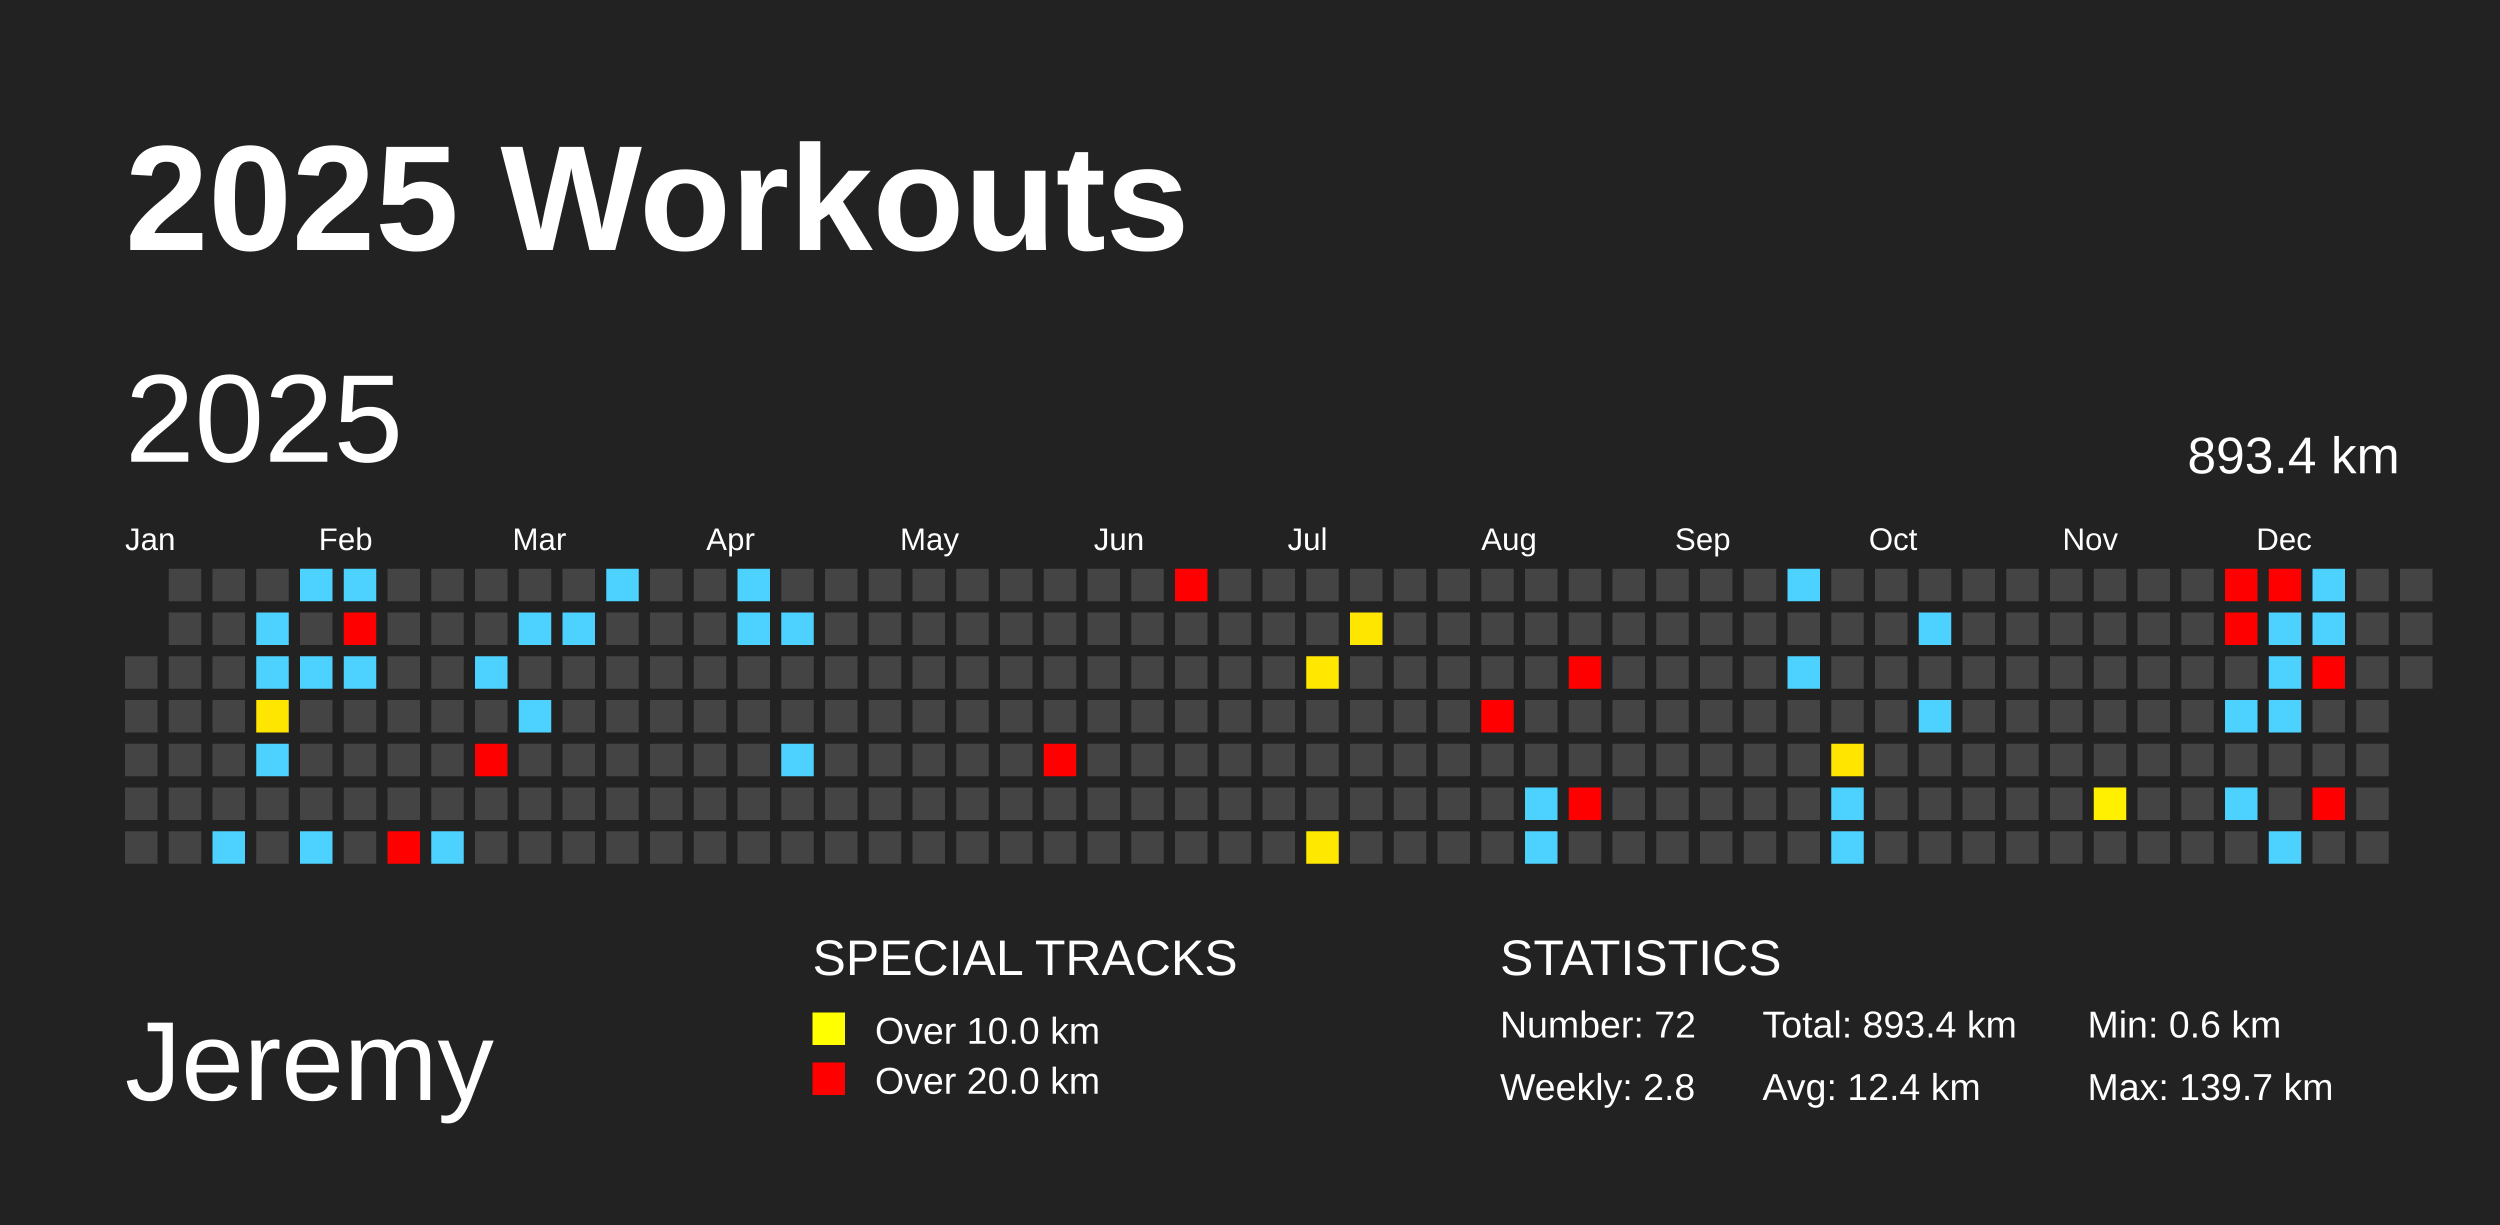
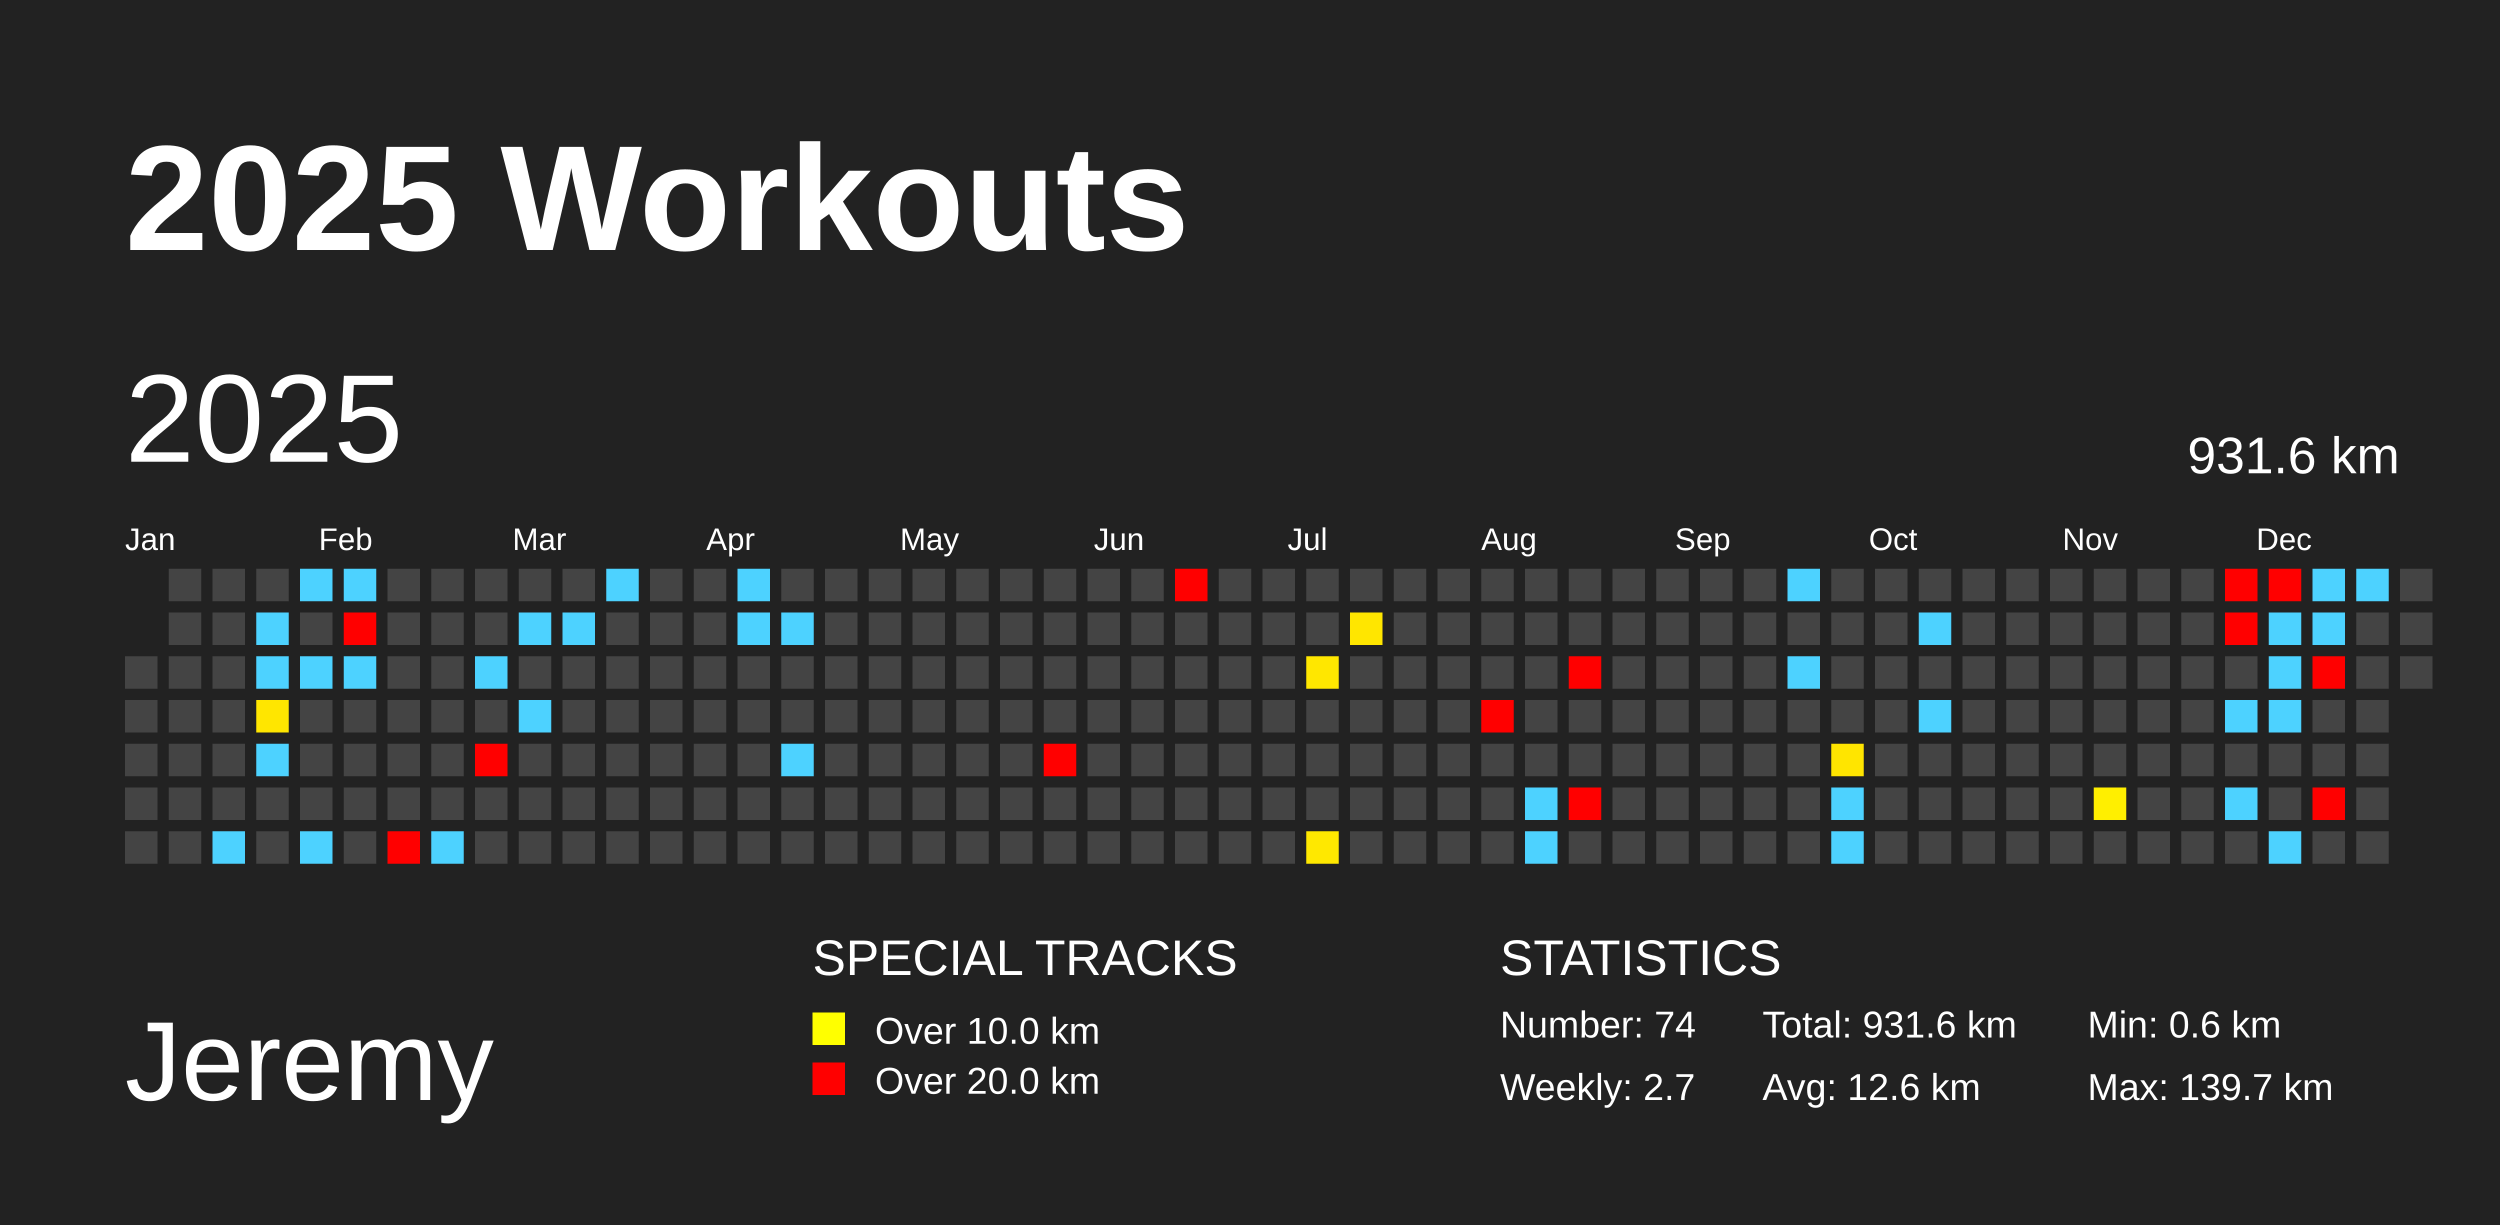
<svg xmlns="http://www.w3.org/2000/svg" baseProfile="full" height="98mm" version="1.1" viewBox="0,0,200,98" width="200mm">
  <defs />
  <rect fill="#222222" height="98" width="200" x="0" y="0" />
  <text fill="#FFFFFF" style="font-size:12px; font-family:Arial; font-weight:bold;" x="10" y="20">2025 Workouts</text>
  <text fill="#FFFFFF" style="font-size:9px; font-family:Arial" x="10" y="88">Jeremy</text>
  <text fill="#FFFFFF" style="font-size:4px; font-family:Arial" x="65" y="78">SPECIAL TRACKS</text>
  <rect fill="yellow" height="2.6" width="2.6" x="65" y="81" />
  <text fill="#FFFFFF" style="font-size:3px; font-family:Arial" x="70" y="83.5">Over 10.0 km</text>
  <rect fill="red" height="2.6" width="2.6" x="65" y="85" />
  <text fill="#FFFFFF" style="font-size:3px; font-family:Arial" x="70" y="87.5">Over 20.0 km</text>
  <text fill="#FFFFFF" style="font-size:4px; font-family:Arial" x="120" y="78">STATISTICS</text>
-   <text fill="#FFFFFF" style="font-size:3px; font-family:Arial" x="120" y="83">Number: 72</text>
-   <text fill="#FFFFFF" style="font-size:3px; font-family:Arial" x="120" y="88">Weekly: 2.8</text>
-   <text fill="#FFFFFF" style="font-size:3px; font-family:Arial" x="141" y="83">Total: 893.4 km</text>
-   <text fill="#FFFFFF" style="font-size:3px; font-family:Arial" x="141" y="88">Avg: 12.4 km</text>
+   <text fill="#FFFFFF" style="font-size:3px; font-family:Arial" x="120" y="83">Number: 74</text>
+   <text fill="#FFFFFF" style="font-size:3px; font-family:Arial" x="120" y="88">Weekly: 2.7</text>
+   <text fill="#FFFFFF" style="font-size:3px; font-family:Arial" x="141" y="83">Total: 931.6 km</text>
+   <text fill="#FFFFFF" style="font-size:3px; font-family:Arial" x="141" y="88">Avg: 12.6 km</text>
  <text fill="#FFFFFF" style="font-size:3px; font-family:Arial" x="167" y="83">Min: 0.6 km</text>
  <text fill="#FFFFFF" style="font-size:3px; font-family:Arial" x="167" y="88">Max: 139.7 km</text>
  <text dominant-baseline="hanging" fill="#FFFFFF" style="font-size:10.0px; font-family:Arial;" x="10" y="30">2025</text>
-   <text dominant-baseline="hanging" fill="#FFFFFF" style="font-size:4.125px; font-family:Arial;" x="175" y="35">893.4 km</text>
+   <text dominant-baseline="hanging" fill="#FFFFFF" style="font-size:4.125px; font-family:Arial;" x="175" y="35">931.6 km</text>
  <text fill="#FFFFFF" style="font-size:2.5px; font-family:Arial" x="10.0" y="44">Jan</text>
  <text fill="#FFFFFF" style="font-size:2.5px; font-family:Arial" x="25.5" y="44">Feb</text>
  <text fill="#FFFFFF" style="font-size:2.5px; font-family:Arial" x="41.0" y="44">Mar</text>
  <text fill="#FFFFFF" style="font-size:2.5px; font-family:Arial" x="56.5" y="44">Apr</text>
  <text fill="#FFFFFF" style="font-size:2.5px; font-family:Arial" x="72.0" y="44">May</text>
  <text fill="#FFFFFF" style="font-size:2.5px; font-family:Arial" x="87.5" y="44">Jun</text>
  <text fill="#FFFFFF" style="font-size:2.5px; font-family:Arial" x="103.0" y="44">Jul</text>
  <text fill="#FFFFFF" style="font-size:2.5px; font-family:Arial" x="118.5" y="44">Aug</text>
  <text fill="#FFFFFF" style="font-size:2.5px; font-family:Arial" x="134.0" y="44">Sep</text>
  <text fill="#FFFFFF" style="font-size:2.5px; font-family:Arial" x="149.5" y="44">Oct</text>
  <text fill="#FFFFFF" style="font-size:2.5px; font-family:Arial" x="165.0" y="44">Nov</text>
  <text fill="#FFFFFF" style="font-size:2.5px; font-family:Arial" x="180.5" y="44">Dec</text>
  <rect fill="#444444" height="2.6" width="2.6" x="10.0" y="52.5" />
  <rect fill="#444444" height="2.6" width="2.6" x="10.0" y="56.0" />
  <rect fill="#444444" height="2.6" width="2.6" x="10.0" y="59.5" />
  <rect fill="#444444" height="2.6" width="2.6" x="10.0" y="63.0" />
  <rect fill="#444444" height="2.6" width="2.6" x="10.0" y="66.5" />
  <rect fill="#444444" height="2.6" width="2.6" x="13.5" y="45.5" />
  <rect fill="#444444" height="2.6" width="2.6" x="13.5" y="49.0" />
  <rect fill="#444444" height="2.6" width="2.6" x="13.5" y="52.5" />
  <rect fill="#444444" height="2.6" width="2.6" x="13.5" y="56.0" />
  <rect fill="#444444" height="2.6" width="2.6" x="13.5" y="59.5" />
  <rect fill="#444444" height="2.6" width="2.6" x="13.5" y="63.0" />
  <rect fill="#444444" height="2.6" width="2.6" x="13.5" y="66.5" />
  <rect fill="#444444" height="2.6" width="2.6" x="17.0" y="45.5" />
  <rect fill="#444444" height="2.6" width="2.6" x="17.0" y="49.0" />
  <rect fill="#444444" height="2.6" width="2.6" x="17.0" y="52.5" />
  <rect fill="#444444" height="2.6" width="2.6" x="17.0" y="56.0" />
  <rect fill="#444444" height="2.6" width="2.6" x="17.0" y="59.5" />
  <rect fill="#444444" height="2.6" width="2.6" x="17.0" y="63.0" />
  <rect fill="#4dd2ff" height="2.6" width="2.6" x="17.0" y="66.5" />
  <rect fill="#444444" height="2.6" width="2.6" x="20.5" y="45.5" />
  <rect fill="#4dd2ff" height="2.6" width="2.6" x="20.5" y="49.0" />
  <rect fill="#4dd2ff" height="2.6" width="2.6" x="20.5" y="52.5" />
  <rect fill="#ffe600" height="2.6" width="2.6" x="20.5" y="56.0" />
  <rect fill="#4dd2ff" height="2.6" width="2.6" x="20.5" y="59.5" />
  <rect fill="#444444" height="2.6" width="2.6" x="20.5" y="63.0" />
  <rect fill="#444444" height="2.6" width="2.6" x="20.5" y="66.5" />
  <rect fill="#4dd2ff" height="2.6" width="2.6" x="24.0" y="45.5" />
  <rect fill="#444444" height="2.6" width="2.6" x="24.0" y="49.0" />
  <rect fill="#4dd2ff" height="2.6" width="2.6" x="24.0" y="52.5" />
  <rect fill="#444444" height="2.6" width="2.6" x="24.0" y="56.0" />
  <rect fill="#444444" height="2.6" width="2.6" x="24.0" y="59.5" />
  <rect fill="#444444" height="2.6" width="2.6" x="24.0" y="63.0" />
  <rect fill="#4dd2ff" height="2.6" width="2.6" x="24.0" y="66.5" />
  <rect fill="#4dd2ff" height="2.6" width="2.6" x="27.5" y="45.5" />
  <rect fill="red" height="2.6" width="2.6" x="27.5" y="49.0" />
  <rect fill="#4dd2ff" height="2.6" width="2.6" x="27.5" y="52.5" />
  <rect fill="#444444" height="2.6" width="2.6" x="27.5" y="56.0" />
  <rect fill="#444444" height="2.6" width="2.6" x="27.5" y="59.5" />
  <rect fill="#444444" height="2.6" width="2.6" x="27.5" y="63.0" />
  <rect fill="#444444" height="2.6" width="2.6" x="27.5" y="66.5" />
  <rect fill="#444444" height="2.6" width="2.6" x="31.0" y="45.5" />
  <rect fill="#444444" height="2.6" width="2.6" x="31.0" y="49.0" />
  <rect fill="#444444" height="2.6" width="2.6" x="31.0" y="52.5" />
  <rect fill="#444444" height="2.6" width="2.6" x="31.0" y="56.0" />
  <rect fill="#444444" height="2.6" width="2.6" x="31.0" y="59.5" />
  <rect fill="#444444" height="2.6" width="2.6" x="31.0" y="63.0" />
  <rect fill="red" height="2.6" width="2.6" x="31.0" y="66.5" />
  <rect fill="#444444" height="2.6" width="2.6" x="34.5" y="45.5" />
  <rect fill="#444444" height="2.6" width="2.6" x="34.5" y="49.0" />
  <rect fill="#444444" height="2.6" width="2.6" x="34.5" y="52.5" />
  <rect fill="#444444" height="2.6" width="2.6" x="34.5" y="56.0" />
  <rect fill="#444444" height="2.6" width="2.6" x="34.5" y="59.5" />
  <rect fill="#444444" height="2.6" width="2.6" x="34.5" y="63.0" />
  <rect fill="#4dd2ff" height="2.6" width="2.6" x="34.5" y="66.5" />
  <rect fill="#444444" height="2.6" width="2.6" x="38.0" y="45.5" />
  <rect fill="#444444" height="2.6" width="2.6" x="38.0" y="49.0" />
  <rect fill="#4dd2ff" height="2.6" width="2.6" x="38.0" y="52.5" />
  <rect fill="#444444" height="2.6" width="2.6" x="38.0" y="56.0" />
  <rect fill="red" height="2.6" width="2.6" x="38.0" y="59.5" />
  <rect fill="#444444" height="2.6" width="2.6" x="38.0" y="63.0" />
  <rect fill="#444444" height="2.6" width="2.6" x="38.0" y="66.5" />
  <rect fill="#444444" height="2.6" width="2.6" x="41.5" y="45.5" />
  <rect fill="#4dd2ff" height="2.6" width="2.6" x="41.5" y="49.0" />
  <rect fill="#444444" height="2.6" width="2.6" x="41.5" y="52.5" />
  <rect fill="#4dd2ff" height="2.6" width="2.6" x="41.5" y="56.0" />
  <rect fill="#444444" height="2.6" width="2.6" x="41.5" y="59.5" />
  <rect fill="#444444" height="2.6" width="2.6" x="41.5" y="63.0" />
  <rect fill="#444444" height="2.6" width="2.6" x="41.5" y="66.5" />
  <rect fill="#444444" height="2.6" width="2.6" x="45.0" y="45.5" />
  <rect fill="#4dd2ff" height="2.6" width="2.6" x="45.0" y="49.0" />
  <rect fill="#444444" height="2.6" width="2.6" x="45.0" y="52.5" />
  <rect fill="#444444" height="2.6" width="2.6" x="45.0" y="56.0" />
  <rect fill="#444444" height="2.6" width="2.6" x="45.0" y="59.5" />
  <rect fill="#444444" height="2.6" width="2.6" x="45.0" y="63.0" />
  <rect fill="#444444" height="2.6" width="2.6" x="45.0" y="66.5" />
  <rect fill="#4dd2ff" height="2.6" width="2.6" x="48.5" y="45.5" />
  <rect fill="#444444" height="2.6" width="2.6" x="48.5" y="49.0" />
  <rect fill="#444444" height="2.6" width="2.6" x="48.5" y="52.5" />
  <rect fill="#444444" height="2.6" width="2.6" x="48.5" y="56.0" />
  <rect fill="#444444" height="2.6" width="2.6" x="48.5" y="59.5" />
  <rect fill="#444444" height="2.6" width="2.6" x="48.5" y="63.0" />
  <rect fill="#444444" height="2.6" width="2.6" x="48.5" y="66.5" />
  <rect fill="#444444" height="2.6" width="2.6" x="52.0" y="45.5" />
  <rect fill="#444444" height="2.6" width="2.6" x="52.0" y="49.0" />
  <rect fill="#444444" height="2.6" width="2.6" x="52.0" y="52.5" />
  <rect fill="#444444" height="2.6" width="2.6" x="52.0" y="56.0" />
  <rect fill="#444444" height="2.6" width="2.6" x="52.0" y="59.5" />
  <rect fill="#444444" height="2.6" width="2.6" x="52.0" y="63.0" />
  <rect fill="#444444" height="2.6" width="2.6" x="52.0" y="66.5" />
  <rect fill="#444444" height="2.6" width="2.6" x="55.5" y="45.5" />
  <rect fill="#444444" height="2.6" width="2.6" x="55.5" y="49.0" />
  <rect fill="#444444" height="2.6" width="2.6" x="55.5" y="52.5" />
  <rect fill="#444444" height="2.6" width="2.6" x="55.5" y="56.0" />
  <rect fill="#444444" height="2.6" width="2.6" x="55.5" y="59.5" />
  <rect fill="#444444" height="2.6" width="2.6" x="55.5" y="63.0" />
  <rect fill="#444444" height="2.6" width="2.6" x="55.5" y="66.5" />
  <rect fill="#4dd2ff" height="2.6" width="2.6" x="59.0" y="45.5" />
  <rect fill="#4dd2ff" height="2.6" width="2.6" x="59.0" y="49.0" />
  <rect fill="#444444" height="2.6" width="2.6" x="59.0" y="52.5" />
  <rect fill="#444444" height="2.6" width="2.6" x="59.0" y="56.0" />
  <rect fill="#444444" height="2.6" width="2.6" x="59.0" y="59.5" />
  <rect fill="#444444" height="2.6" width="2.6" x="59.0" y="63.0" />
  <rect fill="#444444" height="2.6" width="2.6" x="59.0" y="66.5" />
  <rect fill="#444444" height="2.6" width="2.6" x="62.5" y="45.5" />
  <rect fill="#4dd2ff" height="2.6" width="2.6" x="62.5" y="49.0" />
  <rect fill="#444444" height="2.6" width="2.6" x="62.5" y="52.5" />
  <rect fill="#444444" height="2.6" width="2.6" x="62.5" y="56.0" />
  <rect fill="#4dd2ff" height="2.6" width="2.6" x="62.5" y="59.5" />
  <rect fill="#444444" height="2.6" width="2.6" x="62.5" y="63.0" />
  <rect fill="#444444" height="2.6" width="2.6" x="62.5" y="66.5" />
  <rect fill="#444444" height="2.6" width="2.6" x="66.0" y="45.5" />
  <rect fill="#444444" height="2.6" width="2.6" x="66.0" y="49.0" />
  <rect fill="#444444" height="2.6" width="2.6" x="66.0" y="52.5" />
  <rect fill="#444444" height="2.6" width="2.6" x="66.0" y="56.0" />
  <rect fill="#444444" height="2.6" width="2.6" x="66.0" y="59.5" />
  <rect fill="#444444" height="2.6" width="2.6" x="66.0" y="63.0" />
  <rect fill="#444444" height="2.6" width="2.6" x="66.0" y="66.5" />
  <rect fill="#444444" height="2.6" width="2.6" x="69.5" y="45.5" />
  <rect fill="#444444" height="2.6" width="2.6" x="69.5" y="49.0" />
  <rect fill="#444444" height="2.6" width="2.6" x="69.5" y="52.5" />
  <rect fill="#444444" height="2.6" width="2.6" x="69.5" y="56.0" />
  <rect fill="#444444" height="2.6" width="2.6" x="69.5" y="59.5" />
  <rect fill="#444444" height="2.6" width="2.6" x="69.5" y="63.0" />
  <rect fill="#444444" height="2.6" width="2.6" x="69.5" y="66.5" />
  <rect fill="#444444" height="2.6" width="2.6" x="73.0" y="45.5" />
  <rect fill="#444444" height="2.6" width="2.6" x="73.0" y="49.0" />
  <rect fill="#444444" height="2.6" width="2.6" x="73.0" y="52.5" />
  <rect fill="#444444" height="2.6" width="2.6" x="73.0" y="56.0" />
  <rect fill="#444444" height="2.6" width="2.6" x="73.0" y="59.5" />
  <rect fill="#444444" height="2.6" width="2.6" x="73.0" y="63.0" />
  <rect fill="#444444" height="2.6" width="2.6" x="73.0" y="66.5" />
  <rect fill="#444444" height="2.6" width="2.6" x="76.5" y="45.5" />
  <rect fill="#444444" height="2.6" width="2.6" x="76.5" y="49.0" />
  <rect fill="#444444" height="2.6" width="2.6" x="76.5" y="52.5" />
  <rect fill="#444444" height="2.6" width="2.6" x="76.5" y="56.0" />
  <rect fill="#444444" height="2.6" width="2.6" x="76.5" y="59.5" />
  <rect fill="#444444" height="2.6" width="2.6" x="76.5" y="63.0" />
  <rect fill="#444444" height="2.6" width="2.6" x="76.5" y="66.5" />
  <rect fill="#444444" height="2.6" width="2.6" x="80.0" y="45.5" />
  <rect fill="#444444" height="2.6" width="2.6" x="80.0" y="49.0" />
  <rect fill="#444444" height="2.6" width="2.6" x="80.0" y="52.5" />
  <rect fill="#444444" height="2.6" width="2.6" x="80.0" y="56.0" />
  <rect fill="#444444" height="2.6" width="2.6" x="80.0" y="59.5" />
  <rect fill="#444444" height="2.6" width="2.6" x="80.0" y="63.0" />
  <rect fill="#444444" height="2.6" width="2.6" x="80.0" y="66.5" />
  <rect fill="#444444" height="2.6" width="2.6" x="83.5" y="45.5" />
  <rect fill="#444444" height="2.6" width="2.6" x="83.5" y="49.0" />
  <rect fill="#444444" height="2.6" width="2.6" x="83.5" y="52.5" />
  <rect fill="#444444" height="2.6" width="2.6" x="83.5" y="56.0" />
  <rect fill="red" height="2.6" width="2.6" x="83.5" y="59.5" />
  <rect fill="#444444" height="2.6" width="2.6" x="83.5" y="63.0" />
  <rect fill="#444444" height="2.6" width="2.6" x="83.5" y="66.5" />
  <rect fill="#444444" height="2.6" width="2.6" x="87.0" y="45.5" />
  <rect fill="#444444" height="2.6" width="2.6" x="87.0" y="49.0" />
  <rect fill="#444444" height="2.6" width="2.6" x="87.0" y="52.5" />
  <rect fill="#444444" height="2.6" width="2.6" x="87.0" y="56.0" />
  <rect fill="#444444" height="2.6" width="2.6" x="87.0" y="59.5" />
  <rect fill="#444444" height="2.6" width="2.6" x="87.0" y="63.0" />
  <rect fill="#444444" height="2.6" width="2.6" x="87.0" y="66.5" />
  <rect fill="#444444" height="2.6" width="2.6" x="90.5" y="45.5" />
  <rect fill="#444444" height="2.6" width="2.6" x="90.5" y="49.0" />
  <rect fill="#444444" height="2.6" width="2.6" x="90.5" y="52.5" />
  <rect fill="#444444" height="2.6" width="2.6" x="90.5" y="56.0" />
  <rect fill="#444444" height="2.6" width="2.6" x="90.5" y="59.5" />
  <rect fill="#444444" height="2.6" width="2.6" x="90.5" y="63.0" />
  <rect fill="#444444" height="2.6" width="2.6" x="90.5" y="66.5" />
  <rect fill="red" height="2.6" width="2.6" x="94.0" y="45.5" />
  <rect fill="#444444" height="2.6" width="2.6" x="94.0" y="49.0" />
  <rect fill="#444444" height="2.6" width="2.6" x="94.0" y="52.5" />
  <rect fill="#444444" height="2.6" width="2.6" x="94.0" y="56.0" />
  <rect fill="#444444" height="2.6" width="2.6" x="94.0" y="59.5" />
  <rect fill="#444444" height="2.6" width="2.6" x="94.0" y="63.0" />
  <rect fill="#444444" height="2.6" width="2.6" x="94.0" y="66.5" />
  <rect fill="#444444" height="2.6" width="2.6" x="97.5" y="45.5" />
  <rect fill="#444444" height="2.6" width="2.6" x="97.5" y="49.0" />
  <rect fill="#444444" height="2.6" width="2.6" x="97.5" y="52.5" />
  <rect fill="#444444" height="2.6" width="2.6" x="97.5" y="56.0" />
  <rect fill="#444444" height="2.6" width="2.6" x="97.5" y="59.5" />
  <rect fill="#444444" height="2.6" width="2.6" x="97.5" y="63.0" />
  <rect fill="#444444" height="2.6" width="2.6" x="97.5" y="66.5" />
  <rect fill="#444444" height="2.6" width="2.6" x="101.0" y="45.5" />
  <rect fill="#444444" height="2.6" width="2.6" x="101.0" y="49.0" />
  <rect fill="#444444" height="2.6" width="2.6" x="101.0" y="52.5" />
  <rect fill="#444444" height="2.6" width="2.6" x="101.0" y="56.0" />
  <rect fill="#444444" height="2.6" width="2.6" x="101.0" y="59.5" />
  <rect fill="#444444" height="2.6" width="2.6" x="101.0" y="63.0" />
  <rect fill="#444444" height="2.6" width="2.6" x="101.0" y="66.5" />
  <rect fill="#444444" height="2.6" width="2.6" x="104.5" y="45.5" />
  <rect fill="#444444" height="2.6" width="2.6" x="104.5" y="49.0" />
  <rect fill="#ffe700" height="2.6" width="2.6" x="104.5" y="52.5" />
  <rect fill="#444444" height="2.6" width="2.6" x="104.5" y="56.0" />
  <rect fill="#444444" height="2.6" width="2.6" x="104.5" y="59.5" />
  <rect fill="#444444" height="2.6" width="2.6" x="104.5" y="63.0" />
  <rect fill="#ffe800" height="2.6" width="2.6" x="104.5" y="66.5" />
  <rect fill="#444444" height="2.6" width="2.6" x="108.0" y="45.5" />
  <rect fill="#ffe600" height="2.6" width="2.6" x="108.0" y="49.0" />
  <rect fill="#444444" height="2.6" width="2.6" x="108.0" y="52.5" />
  <rect fill="#444444" height="2.6" width="2.6" x="108.0" y="56.0" />
  <rect fill="#444444" height="2.6" width="2.6" x="108.0" y="59.5" />
  <rect fill="#444444" height="2.6" width="2.6" x="108.0" y="63.0" />
  <rect fill="#444444" height="2.6" width="2.6" x="108.0" y="66.5" />
  <rect fill="#444444" height="2.6" width="2.6" x="111.5" y="45.5" />
  <rect fill="#444444" height="2.6" width="2.6" x="111.5" y="49.0" />
  <rect fill="#444444" height="2.6" width="2.6" x="111.5" y="52.5" />
  <rect fill="#444444" height="2.6" width="2.6" x="111.5" y="56.0" />
  <rect fill="#444444" height="2.6" width="2.6" x="111.5" y="59.5" />
  <rect fill="#444444" height="2.6" width="2.6" x="111.5" y="63.0" />
  <rect fill="#444444" height="2.6" width="2.6" x="111.5" y="66.5" />
  <rect fill="#444444" height="2.6" width="2.6" x="115.0" y="45.5" />
  <rect fill="#444444" height="2.6" width="2.6" x="115.0" y="49.0" />
  <rect fill="#444444" height="2.6" width="2.6" x="115.0" y="52.5" />
  <rect fill="#444444" height="2.6" width="2.6" x="115.0" y="56.0" />
  <rect fill="#444444" height="2.6" width="2.6" x="115.0" y="59.5" />
  <rect fill="#444444" height="2.6" width="2.6" x="115.0" y="63.0" />
  <rect fill="#444444" height="2.6" width="2.6" x="115.0" y="66.5" />
  <rect fill="#444444" height="2.6" width="2.6" x="118.5" y="45.5" />
  <rect fill="#444444" height="2.6" width="2.6" x="118.5" y="49.0" />
  <rect fill="#444444" height="2.6" width="2.6" x="118.5" y="52.5" />
  <rect fill="red" height="2.6" width="2.6" x="118.5" y="56.0" />
  <rect fill="#444444" height="2.6" width="2.6" x="118.5" y="59.5" />
  <rect fill="#444444" height="2.6" width="2.6" x="118.5" y="63.0" />
  <rect fill="#444444" height="2.6" width="2.6" x="118.5" y="66.5" />
  <rect fill="#444444" height="2.6" width="2.6" x="122.0" y="45.5" />
  <rect fill="#444444" height="2.6" width="2.6" x="122.0" y="49.0" />
  <rect fill="#444444" height="2.6" width="2.6" x="122.0" y="52.5" />
  <rect fill="#444444" height="2.6" width="2.6" x="122.0" y="56.0" />
  <rect fill="#444444" height="2.6" width="2.6" x="122.0" y="59.5" />
  <rect fill="#4dd2ff" height="2.6" width="2.6" x="122.0" y="63.0" />
  <rect fill="#4dd2ff" height="2.6" width="2.6" x="122.0" y="66.5" />
  <rect fill="#444444" height="2.6" width="2.6" x="125.5" y="45.5" />
  <rect fill="#444444" height="2.6" width="2.6" x="125.5" y="49.0" />
  <rect fill="red" height="2.6" width="2.6" x="125.5" y="52.5" />
  <rect fill="#444444" height="2.6" width="2.6" x="125.5" y="56.0" />
  <rect fill="#444444" height="2.6" width="2.6" x="125.5" y="59.5" />
  <rect fill="red" height="2.6" width="2.6" x="125.5" y="63.0" />
  <rect fill="#444444" height="2.6" width="2.6" x="125.5" y="66.5" />
  <rect fill="#444444" height="2.6" width="2.6" x="129.0" y="45.5" />
  <rect fill="#444444" height="2.6" width="2.6" x="129.0" y="49.0" />
  <rect fill="#444444" height="2.6" width="2.6" x="129.0" y="52.5" />
  <rect fill="#444444" height="2.6" width="2.6" x="129.0" y="56.0" />
  <rect fill="#444444" height="2.6" width="2.6" x="129.0" y="59.5" />
  <rect fill="#444444" height="2.6" width="2.6" x="129.0" y="63.0" />
  <rect fill="#444444" height="2.6" width="2.6" x="129.0" y="66.5" />
  <rect fill="#444444" height="2.6" width="2.6" x="132.5" y="45.5" />
  <rect fill="#444444" height="2.6" width="2.6" x="132.5" y="49.0" />
  <rect fill="#444444" height="2.6" width="2.6" x="132.5" y="52.5" />
  <rect fill="#444444" height="2.6" width="2.6" x="132.5" y="56.0" />
  <rect fill="#444444" height="2.6" width="2.6" x="132.5" y="59.5" />
  <rect fill="#444444" height="2.6" width="2.6" x="132.5" y="63.0" />
  <rect fill="#444444" height="2.6" width="2.6" x="132.5" y="66.5" />
  <rect fill="#444444" height="2.6" width="2.6" x="136.0" y="45.5" />
  <rect fill="#444444" height="2.6" width="2.6" x="136.0" y="49.0" />
  <rect fill="#444444" height="2.6" width="2.6" x="136.0" y="52.5" />
  <rect fill="#444444" height="2.6" width="2.6" x="136.0" y="56.0" />
  <rect fill="#444444" height="2.6" width="2.6" x="136.0" y="59.5" />
  <rect fill="#444444" height="2.6" width="2.6" x="136.0" y="63.0" />
  <rect fill="#444444" height="2.6" width="2.6" x="136.0" y="66.5" />
  <rect fill="#444444" height="2.6" width="2.6" x="139.5" y="45.5" />
  <rect fill="#444444" height="2.6" width="2.6" x="139.5" y="49.0" />
  <rect fill="#444444" height="2.6" width="2.6" x="139.5" y="52.5" />
  <rect fill="#444444" height="2.6" width="2.6" x="139.5" y="56.0" />
  <rect fill="#444444" height="2.6" width="2.6" x="139.5" y="59.5" />
  <rect fill="#444444" height="2.6" width="2.6" x="139.5" y="63.0" />
  <rect fill="#444444" height="2.6" width="2.6" x="139.5" y="66.5" />
  <rect fill="#4dd2ff" height="2.6" width="2.6" x="143.0" y="45.5" />
  <rect fill="#444444" height="2.6" width="2.6" x="143.0" y="49.0" />
  <rect fill="#4dd2ff" height="2.6" width="2.6" x="143.0" y="52.5" />
  <rect fill="#444444" height="2.6" width="2.6" x="143.0" y="56.0" />
  <rect fill="#444444" height="2.6" width="2.6" x="143.0" y="59.5" />
  <rect fill="#444444" height="2.6" width="2.6" x="143.0" y="63.0" />
  <rect fill="#444444" height="2.6" width="2.6" x="143.0" y="66.5" />
  <rect fill="#444444" height="2.6" width="2.6" x="146.5" y="45.5" />
  <rect fill="#444444" height="2.6" width="2.6" x="146.5" y="49.0" />
  <rect fill="#444444" height="2.6" width="2.6" x="146.5" y="52.5" />
  <rect fill="#444444" height="2.6" width="2.6" x="146.5" y="56.0" />
  <rect fill="#ffe500" height="2.6" width="2.6" x="146.5" y="59.5" />
  <rect fill="#4dd2ff" height="2.6" width="2.6" x="146.5" y="63.0" />
  <rect fill="#4dd2ff" height="2.6" width="2.6" x="146.5" y="66.5" />
  <rect fill="#444444" height="2.6" width="2.6" x="150.0" y="45.5" />
  <rect fill="#444444" height="2.6" width="2.6" x="150.0" y="49.0" />
  <rect fill="#444444" height="2.6" width="2.6" x="150.0" y="52.5" />
  <rect fill="#444444" height="2.6" width="2.6" x="150.0" y="56.0" />
  <rect fill="#444444" height="2.6" width="2.6" x="150.0" y="59.5" />
  <rect fill="#444444" height="2.6" width="2.6" x="150.0" y="63.0" />
  <rect fill="#444444" height="2.6" width="2.6" x="150.0" y="66.5" />
  <rect fill="#444444" height="2.6" width="2.6" x="153.5" y="45.5" />
  <rect fill="#4dd2ff" height="2.6" width="2.6" x="153.5" y="49.0" />
  <rect fill="#444444" height="2.6" width="2.6" x="153.5" y="52.5" />
  <rect fill="#4dd2ff" height="2.6" width="2.6" x="153.5" y="56.0" />
  <rect fill="#444444" height="2.6" width="2.6" x="153.5" y="59.5" />
  <rect fill="#444444" height="2.6" width="2.6" x="153.5" y="63.0" />
  <rect fill="#444444" height="2.6" width="2.6" x="153.5" y="66.5" />
  <rect fill="#444444" height="2.6" width="2.6" x="157.0" y="45.5" />
  <rect fill="#444444" height="2.6" width="2.6" x="157.0" y="49.0" />
  <rect fill="#444444" height="2.6" width="2.6" x="157.0" y="52.5" />
  <rect fill="#444444" height="2.6" width="2.6" x="157.0" y="56.0" />
  <rect fill="#444444" height="2.6" width="2.6" x="157.0" y="59.5" />
  <rect fill="#444444" height="2.6" width="2.6" x="157.0" y="63.0" />
  <rect fill="#444444" height="2.6" width="2.6" x="157.0" y="66.5" />
  <rect fill="#444444" height="2.6" width="2.6" x="160.5" y="45.5" />
  <rect fill="#444444" height="2.6" width="2.6" x="160.5" y="49.0" />
  <rect fill="#444444" height="2.6" width="2.6" x="160.5" y="52.5" />
  <rect fill="#444444" height="2.6" width="2.6" x="160.5" y="56.0" />
  <rect fill="#444444" height="2.6" width="2.6" x="160.5" y="59.5" />
  <rect fill="#444444" height="2.6" width="2.6" x="160.5" y="63.0" />
  <rect fill="#444444" height="2.6" width="2.6" x="160.5" y="66.5" />
  <rect fill="#444444" height="2.6" width="2.6" x="164.0" y="45.5" />
  <rect fill="#444444" height="2.6" width="2.6" x="164.0" y="49.0" />
  <rect fill="#444444" height="2.6" width="2.6" x="164.0" y="52.5" />
  <rect fill="#444444" height="2.6" width="2.6" x="164.0" y="56.0" />
  <rect fill="#444444" height="2.6" width="2.6" x="164.0" y="59.5" />
  <rect fill="#444444" height="2.6" width="2.6" x="164.0" y="63.0" />
  <rect fill="#444444" height="2.6" width="2.6" x="164.0" y="66.5" />
  <rect fill="#444444" height="2.6" width="2.6" x="167.5" y="45.5" />
  <rect fill="#444444" height="2.6" width="2.6" x="167.5" y="49.0" />
  <rect fill="#444444" height="2.6" width="2.6" x="167.5" y="52.5" />
  <rect fill="#444444" height="2.6" width="2.6" x="167.5" y="56.0" />
  <rect fill="#444444" height="2.6" width="2.6" x="167.5" y="59.5" />
  <rect fill="#ffef00" height="2.6" width="2.6" x="167.5" y="63.0" />
  <rect fill="#444444" height="2.6" width="2.6" x="167.5" y="66.5" />
  <rect fill="#444444" height="2.6" width="2.6" x="171.0" y="45.5" />
  <rect fill="#444444" height="2.6" width="2.6" x="171.0" y="49.0" />
  <rect fill="#444444" height="2.6" width="2.6" x="171.0" y="52.5" />
  <rect fill="#444444" height="2.6" width="2.6" x="171.0" y="56.0" />
  <rect fill="#444444" height="2.6" width="2.6" x="171.0" y="59.5" />
  <rect fill="#444444" height="2.6" width="2.6" x="171.0" y="63.0" />
  <rect fill="#444444" height="2.6" width="2.6" x="171.0" y="66.5" />
  <rect fill="#444444" height="2.6" width="2.6" x="174.5" y="45.5" />
  <rect fill="#444444" height="2.6" width="2.6" x="174.5" y="49.0" />
  <rect fill="#444444" height="2.6" width="2.6" x="174.5" y="52.5" />
  <rect fill="#444444" height="2.6" width="2.6" x="174.5" y="56.0" />
  <rect fill="#444444" height="2.6" width="2.6" x="174.5" y="59.5" />
  <rect fill="#444444" height="2.6" width="2.6" x="174.5" y="63.0" />
  <rect fill="#444444" height="2.6" width="2.6" x="174.5" y="66.5" />
  <rect fill="red" height="2.6" width="2.6" x="178.0" y="45.5" />
  <rect fill="red" height="2.6" width="2.6" x="178.0" y="49.0" />
  <rect fill="#444444" height="2.6" width="2.6" x="178.0" y="52.5" />
  <rect fill="#4dd2ff" height="2.6" width="2.6" x="178.0" y="56.0" />
  <rect fill="#444444" height="2.6" width="2.6" x="178.0" y="59.5" />
  <rect fill="#4dd2ff" height="2.6" width="2.6" x="178.0" y="63.0" />
  <rect fill="#444444" height="2.6" width="2.6" x="178.0" y="66.5" />
  <rect fill="red" height="2.6" width="2.6" x="181.5" y="45.5" />
  <rect fill="#4dd2ff" height="2.6" width="2.6" x="181.5" y="49.0" />
  <rect fill="#4dd2ff" height="2.6" width="2.6" x="181.5" y="52.5" />
  <rect fill="#4dd2ff" height="2.6" width="2.6" x="181.5" y="56.0" />
  <rect fill="#444444" height="2.6" width="2.6" x="181.5" y="59.5" />
  <rect fill="#444444" height="2.6" width="2.6" x="181.5" y="63.0" />
  <rect fill="#4dd2ff" height="2.6" width="2.6" x="181.5" y="66.5" />
  <rect fill="#4dd2ff" height="2.6" width="2.6" x="185.0" y="45.5" />
  <rect fill="#4dd2ff" height="2.6" width="2.6" x="185.0" y="49.0" />
  <rect fill="red" height="2.6" width="2.6" x="185.0" y="52.5" />
  <rect fill="#444444" height="2.6" width="2.6" x="185.0" y="56.0" />
  <rect fill="#444444" height="2.6" width="2.6" x="185.0" y="59.5" />
  <rect fill="red" height="2.6" width="2.6" x="185.0" y="63.0" />
  <rect fill="#444444" height="2.6" width="2.6" x="185.0" y="66.5" />
-   <rect fill="#444444" height="2.6" width="2.6" x="188.5" y="45.5" />
+   <rect fill="#4dd2ff" height="2.6" width="2.6" x="188.5" y="45.5" />
  <rect fill="#444444" height="2.6" width="2.6" x="188.5" y="49.0" />
  <rect fill="#444444" height="2.6" width="2.6" x="188.5" y="52.5" />
  <rect fill="#444444" height="2.6" width="2.6" x="188.5" y="56.0" />
  <rect fill="#444444" height="2.6" width="2.6" x="188.5" y="59.5" />
  <rect fill="#444444" height="2.6" width="2.6" x="188.5" y="63.0" />
  <rect fill="#444444" height="2.6" width="2.6" x="188.5" y="66.5" />
  <rect fill="#444444" height="2.6" width="2.6" x="192.0" y="45.5" />
  <rect fill="#444444" height="2.6" width="2.6" x="192.0" y="49.0" />
  <rect fill="#444444" height="2.6" width="2.6" x="192.0" y="52.5" />
</svg>
